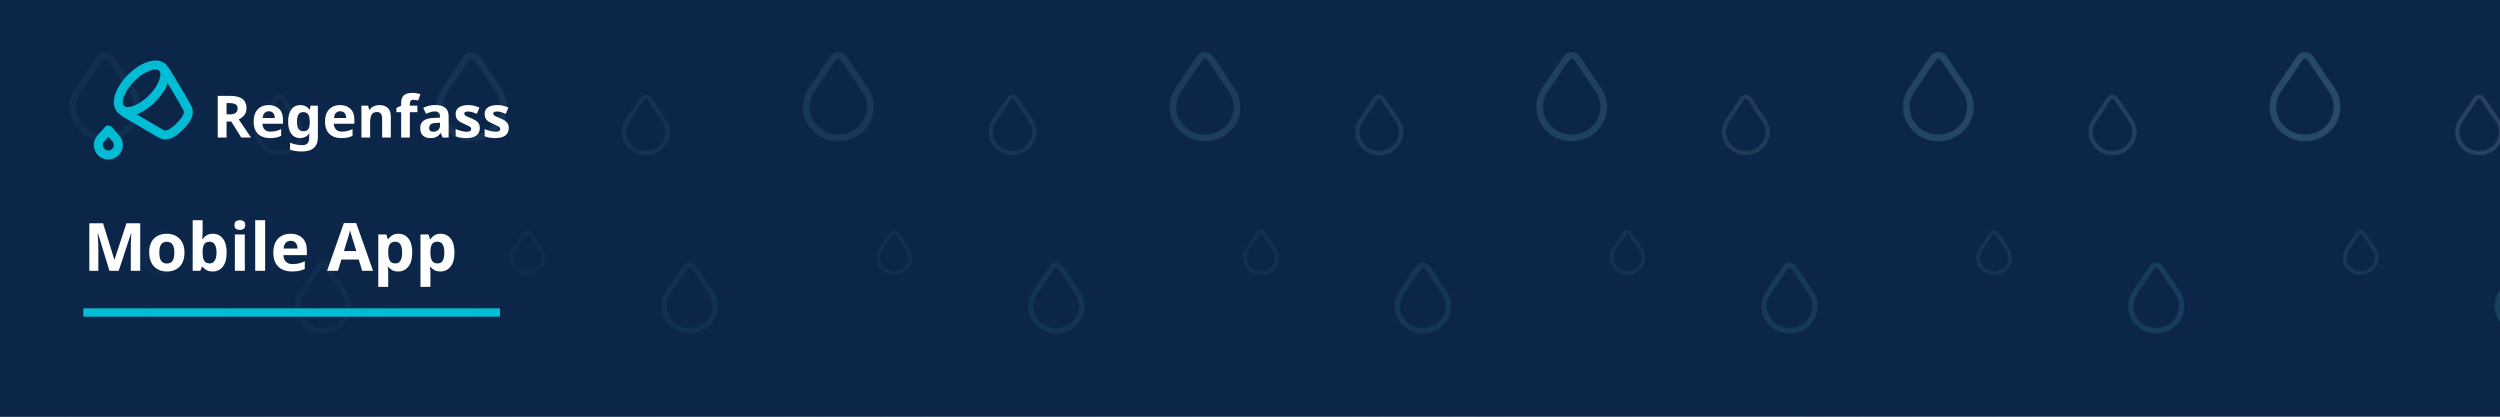
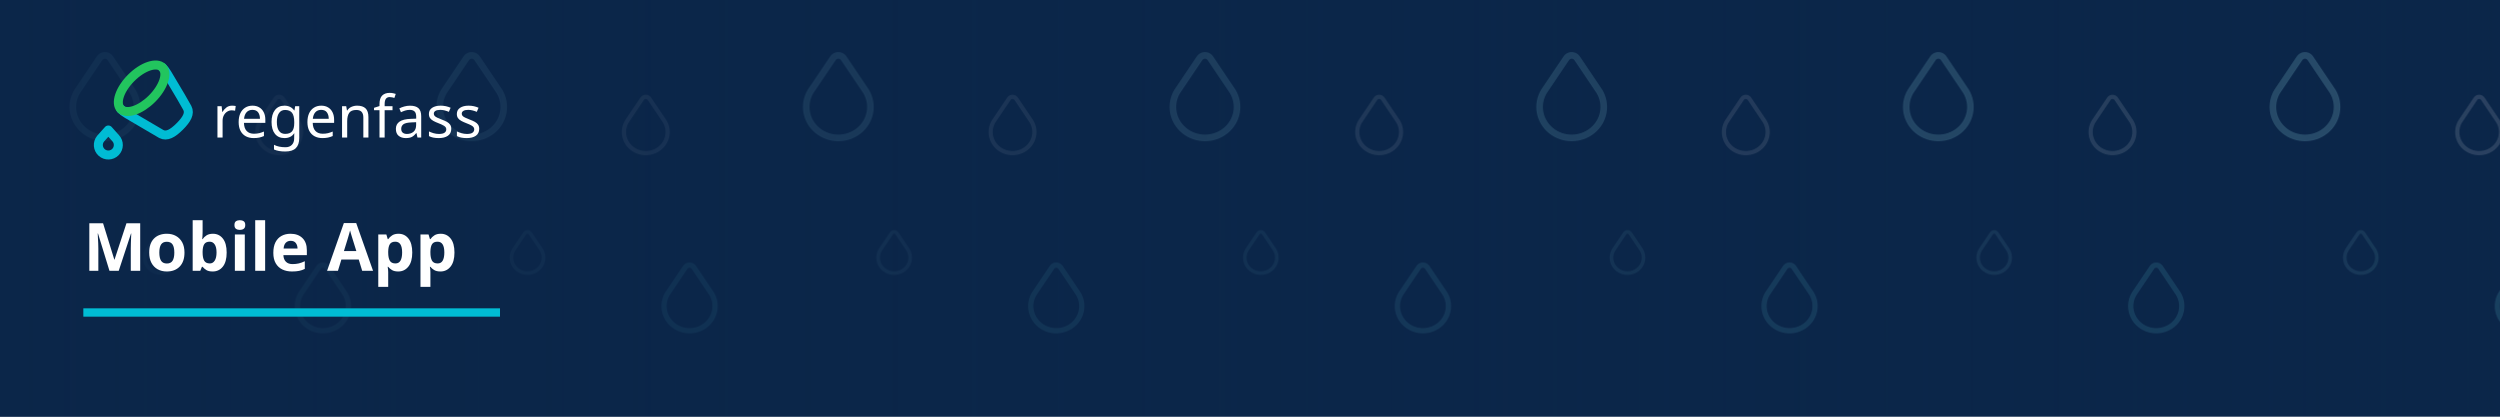
<svg xmlns="http://www.w3.org/2000/svg" width="1200" height="200" viewBox="0 0 1200 200" fill="none">
  <defs>
    <clipPath id="readme-header-bg-clip">
      <rect width="1200" height="200" />
    </clipPath>
    <pattern id="raindrop-wallpaper" x="0" y="0" width="176" height="176" patternUnits="userSpaceOnUse">
      <g stroke-linecap="round" stroke-linejoin="round" fill="none">
        <g opacity="0.22" transform="translate(24 20) scale(2.2)">
          <path d="M7.502 19.423c2.602 2.105 6.395 2.105 8.996 0c2.602 -2.105 3.262 -5.708 1.566 -8.546l-4.89 -7.26c-.42 -.625 -1.287 -.803 -1.936 -.397a1.376 1.376 0 0 0 -.41 .397l-4.893 7.26c-1.695 2.838 -1.035 6.441 1.567 8.546" stroke="#9BE7F2" stroke-width="1.45" />
        </g>
        <g opacity="0.14" transform="translate(116 42) scale(1.5)">
          <path d="M7.502 19.423c2.602 2.105 6.395 2.105 8.996 0c2.602 -2.105 3.262 -5.708 1.566 -8.546l-4.89 -7.26c-.42 -.625 -1.287 -.803 -1.936 -.397a1.376 1.376 0 0 0 -.41 .397l-4.893 7.26c-1.695 2.838 -1.035 6.441 1.567 8.546" stroke="#FFFFFF" stroke-width="1.35" />
        </g>
        <g opacity="0.1" transform="translate(64 108) scale(1.1)">
          <path d="M7.502 19.423c2.602 2.105 6.395 2.105 8.996 0c2.602 -2.105 3.262 -5.708 1.566 -8.546l-4.89 -7.26c-.42 -.625 -1.287 -.803 -1.936 -.397a1.376 1.376 0 0 0 -.41 .397l-4.893 7.26c-1.695 2.838 -1.035 6.441 1.567 8.546" stroke="#9BE7F2" stroke-width="1.6" />
        </g>
        <g opacity="0.16" transform="translate(134 122) scale(1.75)">
          <path d="M7.502 19.423c2.602 2.105 6.395 2.105 8.996 0c2.602 -2.105 3.262 -5.708 1.566 -8.546l-4.89 -7.26c-.42 -.625 -1.287 -.803 -1.936 -.397a1.376 1.376 0 0 0 -.41 .397l-4.893 7.26c-1.695 2.838 -1.035 6.441 1.567 8.546" stroke="#6AD7E8" stroke-width="1.45" />
        </g>
      </g>
    </pattern>
    <linearGradient id="readme-header-overlay" x1="0" x2="1" y1="0" y2="0" gradientUnits="objectBoundingBox">
      <stop offset="0" stop-color="#0B2649" stop-opacity="0.8" />
      <stop offset="1" stop-color="#0B2649" stop-opacity="0" />
    </linearGradient>
  </defs>
  <g clip-path="url(#readme-header-bg-clip)">
    <rect width="1200" height="200" fill="#0B2649" />
    <rect width="1200" height="200" fill="url(#raindrop-wallpaper)" opacity="0.9" />
  </g>
  <rect width="1200" height="200" fill="url(#readme-header-overlay)" />
  <g transform="translate(40, 24)" fill="none">
-     <g stroke="#00BCD4" stroke-width="1.8" stroke-linecap="round" stroke-linejoin="round" transform="scale(2.4)">
-       <path d="M5 16l1.465 1.638a2 2 0 1 1 -3.015 .099l1.55 -1.737" />
-       <path d="M13.737 9.737c2.299 -2.3 3.23 -5.095 2.081 -6.245c-1.15 -1.15 -3.945 -.217 -6.244 2.082c-2.3 2.299 -3.231 5.095 -2.082 6.244c1.15 1.15 3.946 .218 6.245 -2.081" />
-       <path d="M7.492 11.818c.362 .362 .768 .676 1.208 .934l6.895 4.047c1.078 .557 2.255 -.075 3.692 -1.512c1.437 -1.437 2.07 -2.614 1.512 -3.692c-.372 -.718 -1.72 -3.017 -4.047 -6.895a6.015 6.015 0 0 0 -.934 -1.208" />
+     <g transform="scale(2.4)">
+       <g stroke="#00BCD4" stroke-width="1.8" stroke-linecap="round" stroke-linejoin="round">
+         <path d="M5 16l1.465 1.638a2 2 0 1 1 -3.015 .099l1.55 -1.737" />
+         <path d="M7.492 11.818c.362 .362 .768 .676 1.208 .934l6.895 4.047c1.078 .557 2.255 -.075 3.692 -1.512c1.437 -1.437 2.07 -2.614 1.512 -3.692c-.372 -.718 -1.72 -3.017 -4.047 -6.895a6.015 6.015 0 0 0 -.934 -1.208" />
+       </g>
+       <g stroke="#22C55E" stroke-width="1.8" stroke-linecap="round" stroke-linejoin="round">
+         <path d="M13.737 9.737c2.299 -2.3 3.23 -5.095 2.081 -6.245c-1.15 -1.15 -3.945 -.217 -6.244 2.082c-2.3 2.299 -3.231 5.095 -2.082 6.244c1.15 1.15 3.946 .218 6.245 -2.081" />
+       </g>
    </g>
-     <text x="62" y="42" font-family="system-ui, sans-serif" font-size="28" font-weight="700" fill="#FFFFFF">Regenfass</text>
+     <text x="62" y="42" font-family="system-ui, sans-serif" font-size="28" font-weight="200" fill="#FFFFFF">regenfass</text>
  </g>
  <text x="40" y="130" font-family="system-ui, sans-serif" font-size="32" font-weight="700" fill="#FFFFFF">Mobile App</text>
  <rect x="40" y="148" width="200" height="4" fill="#00BCD4" />
</svg>
